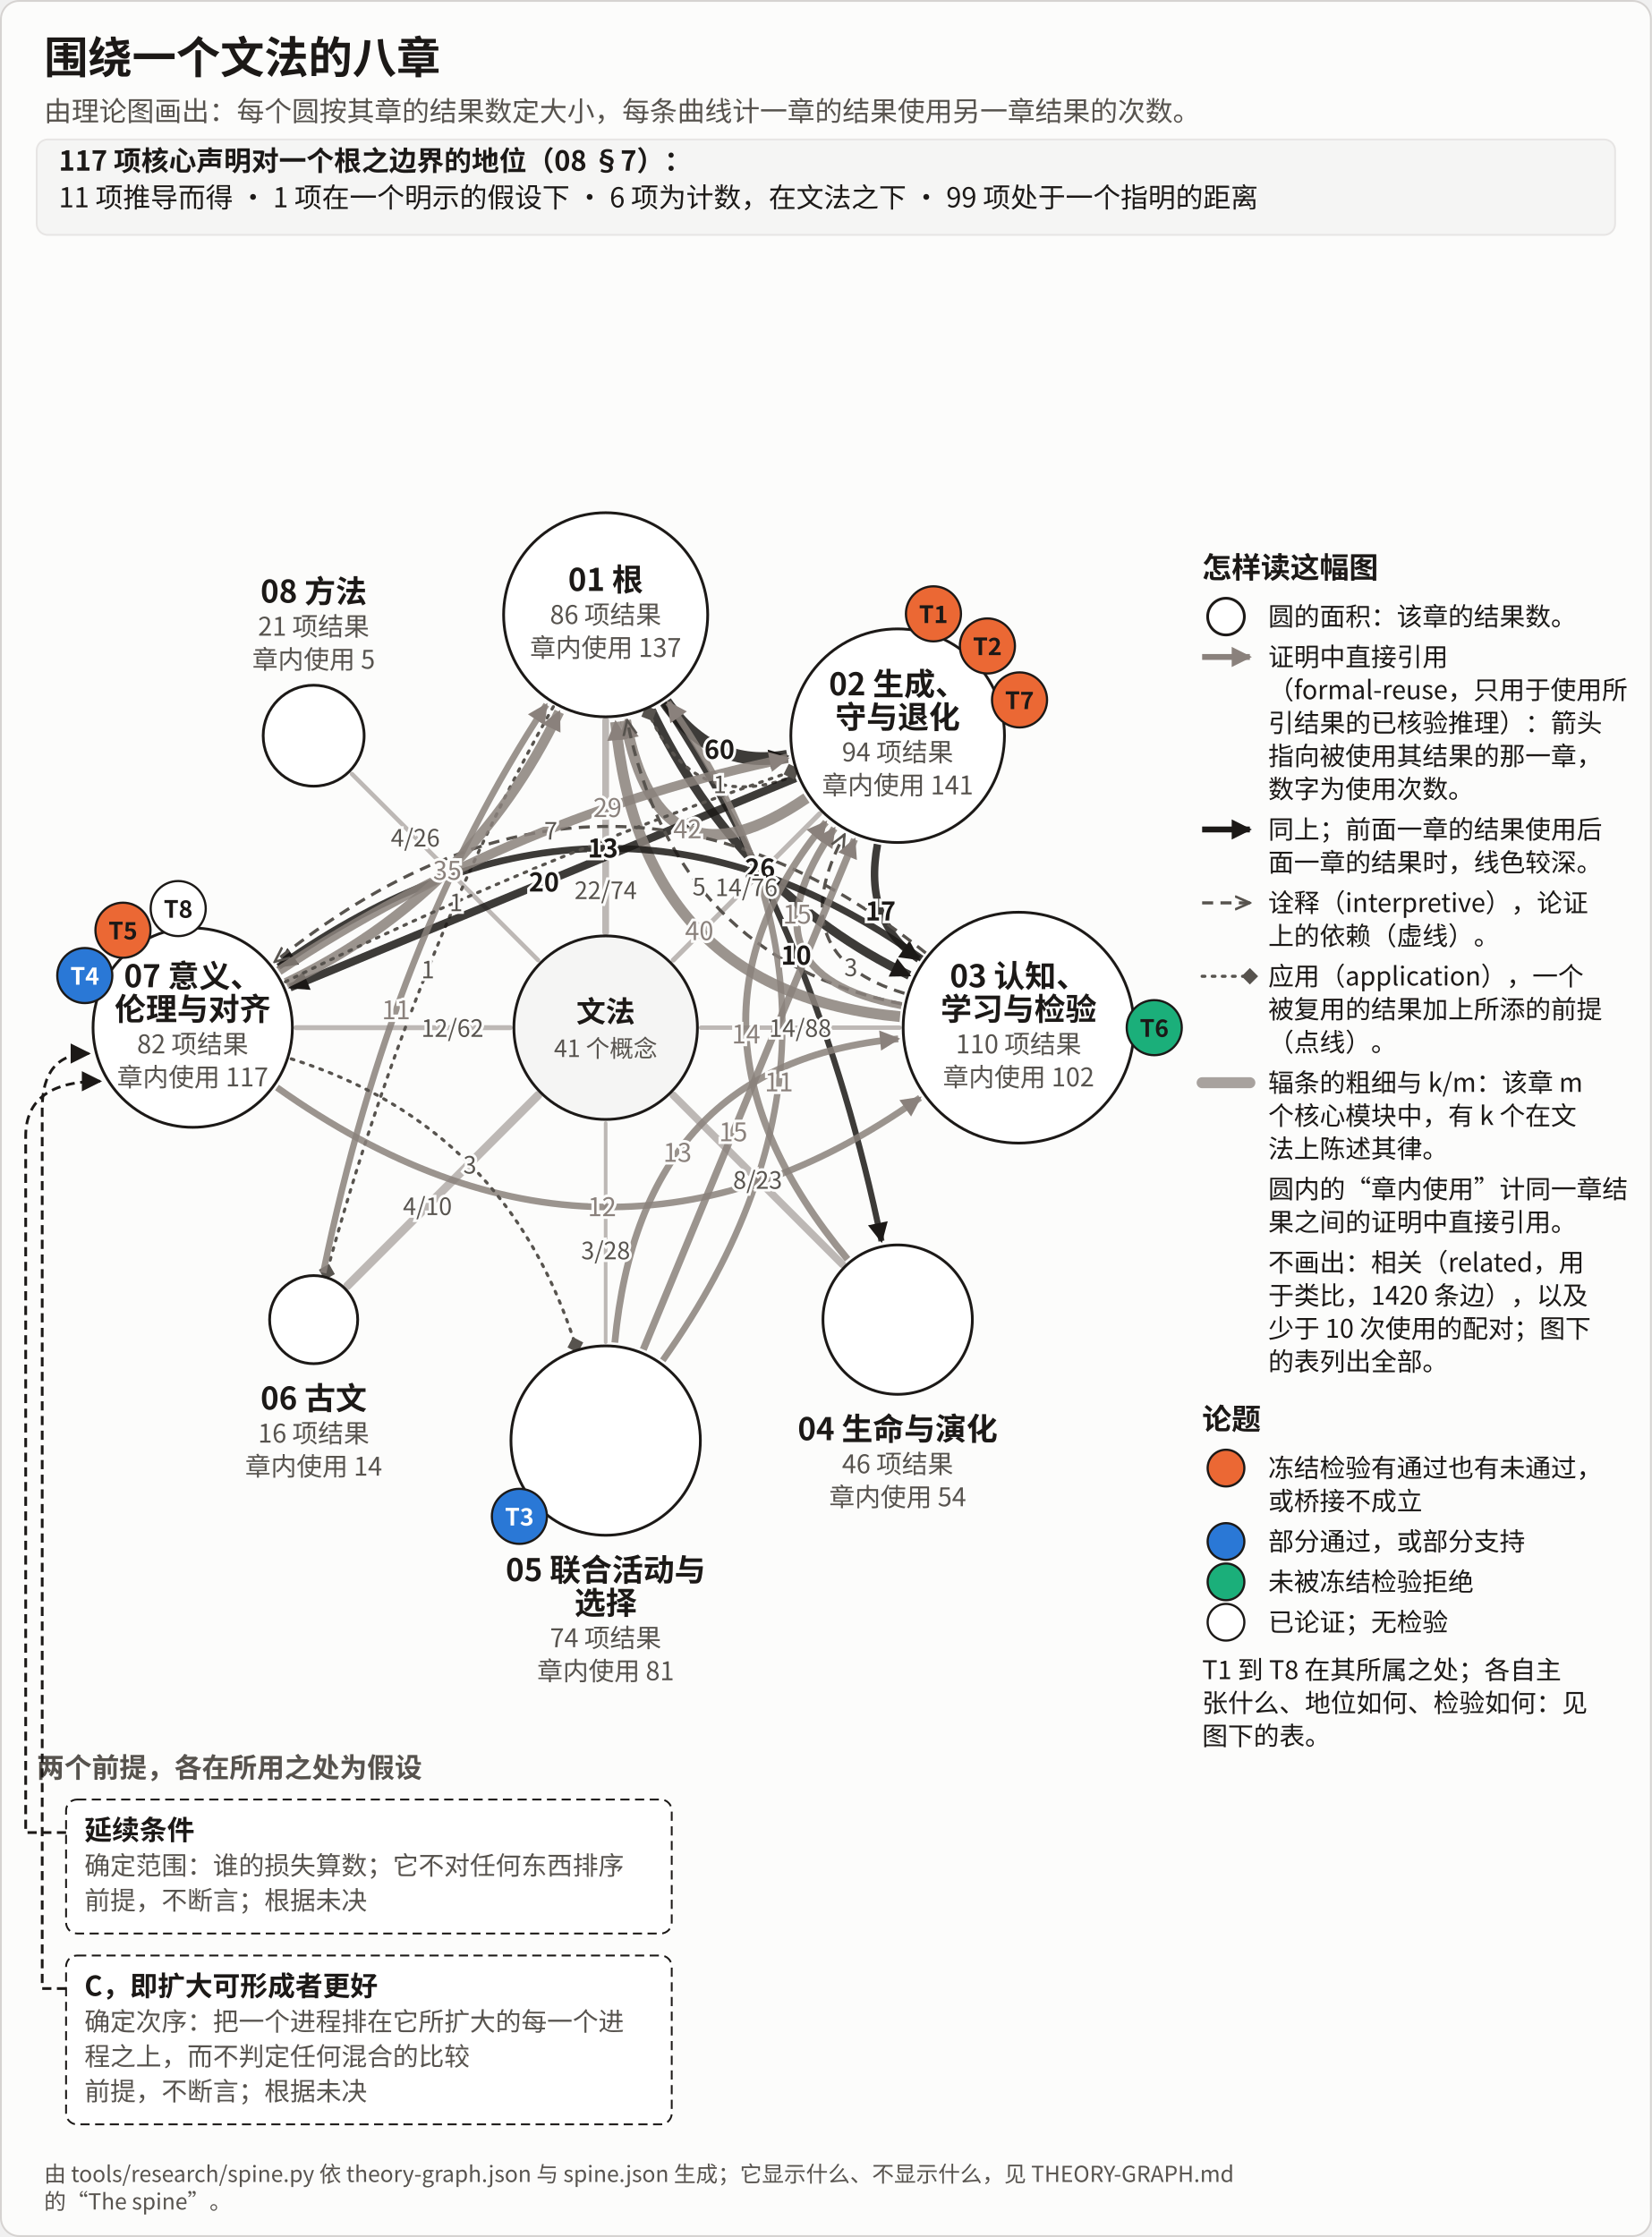
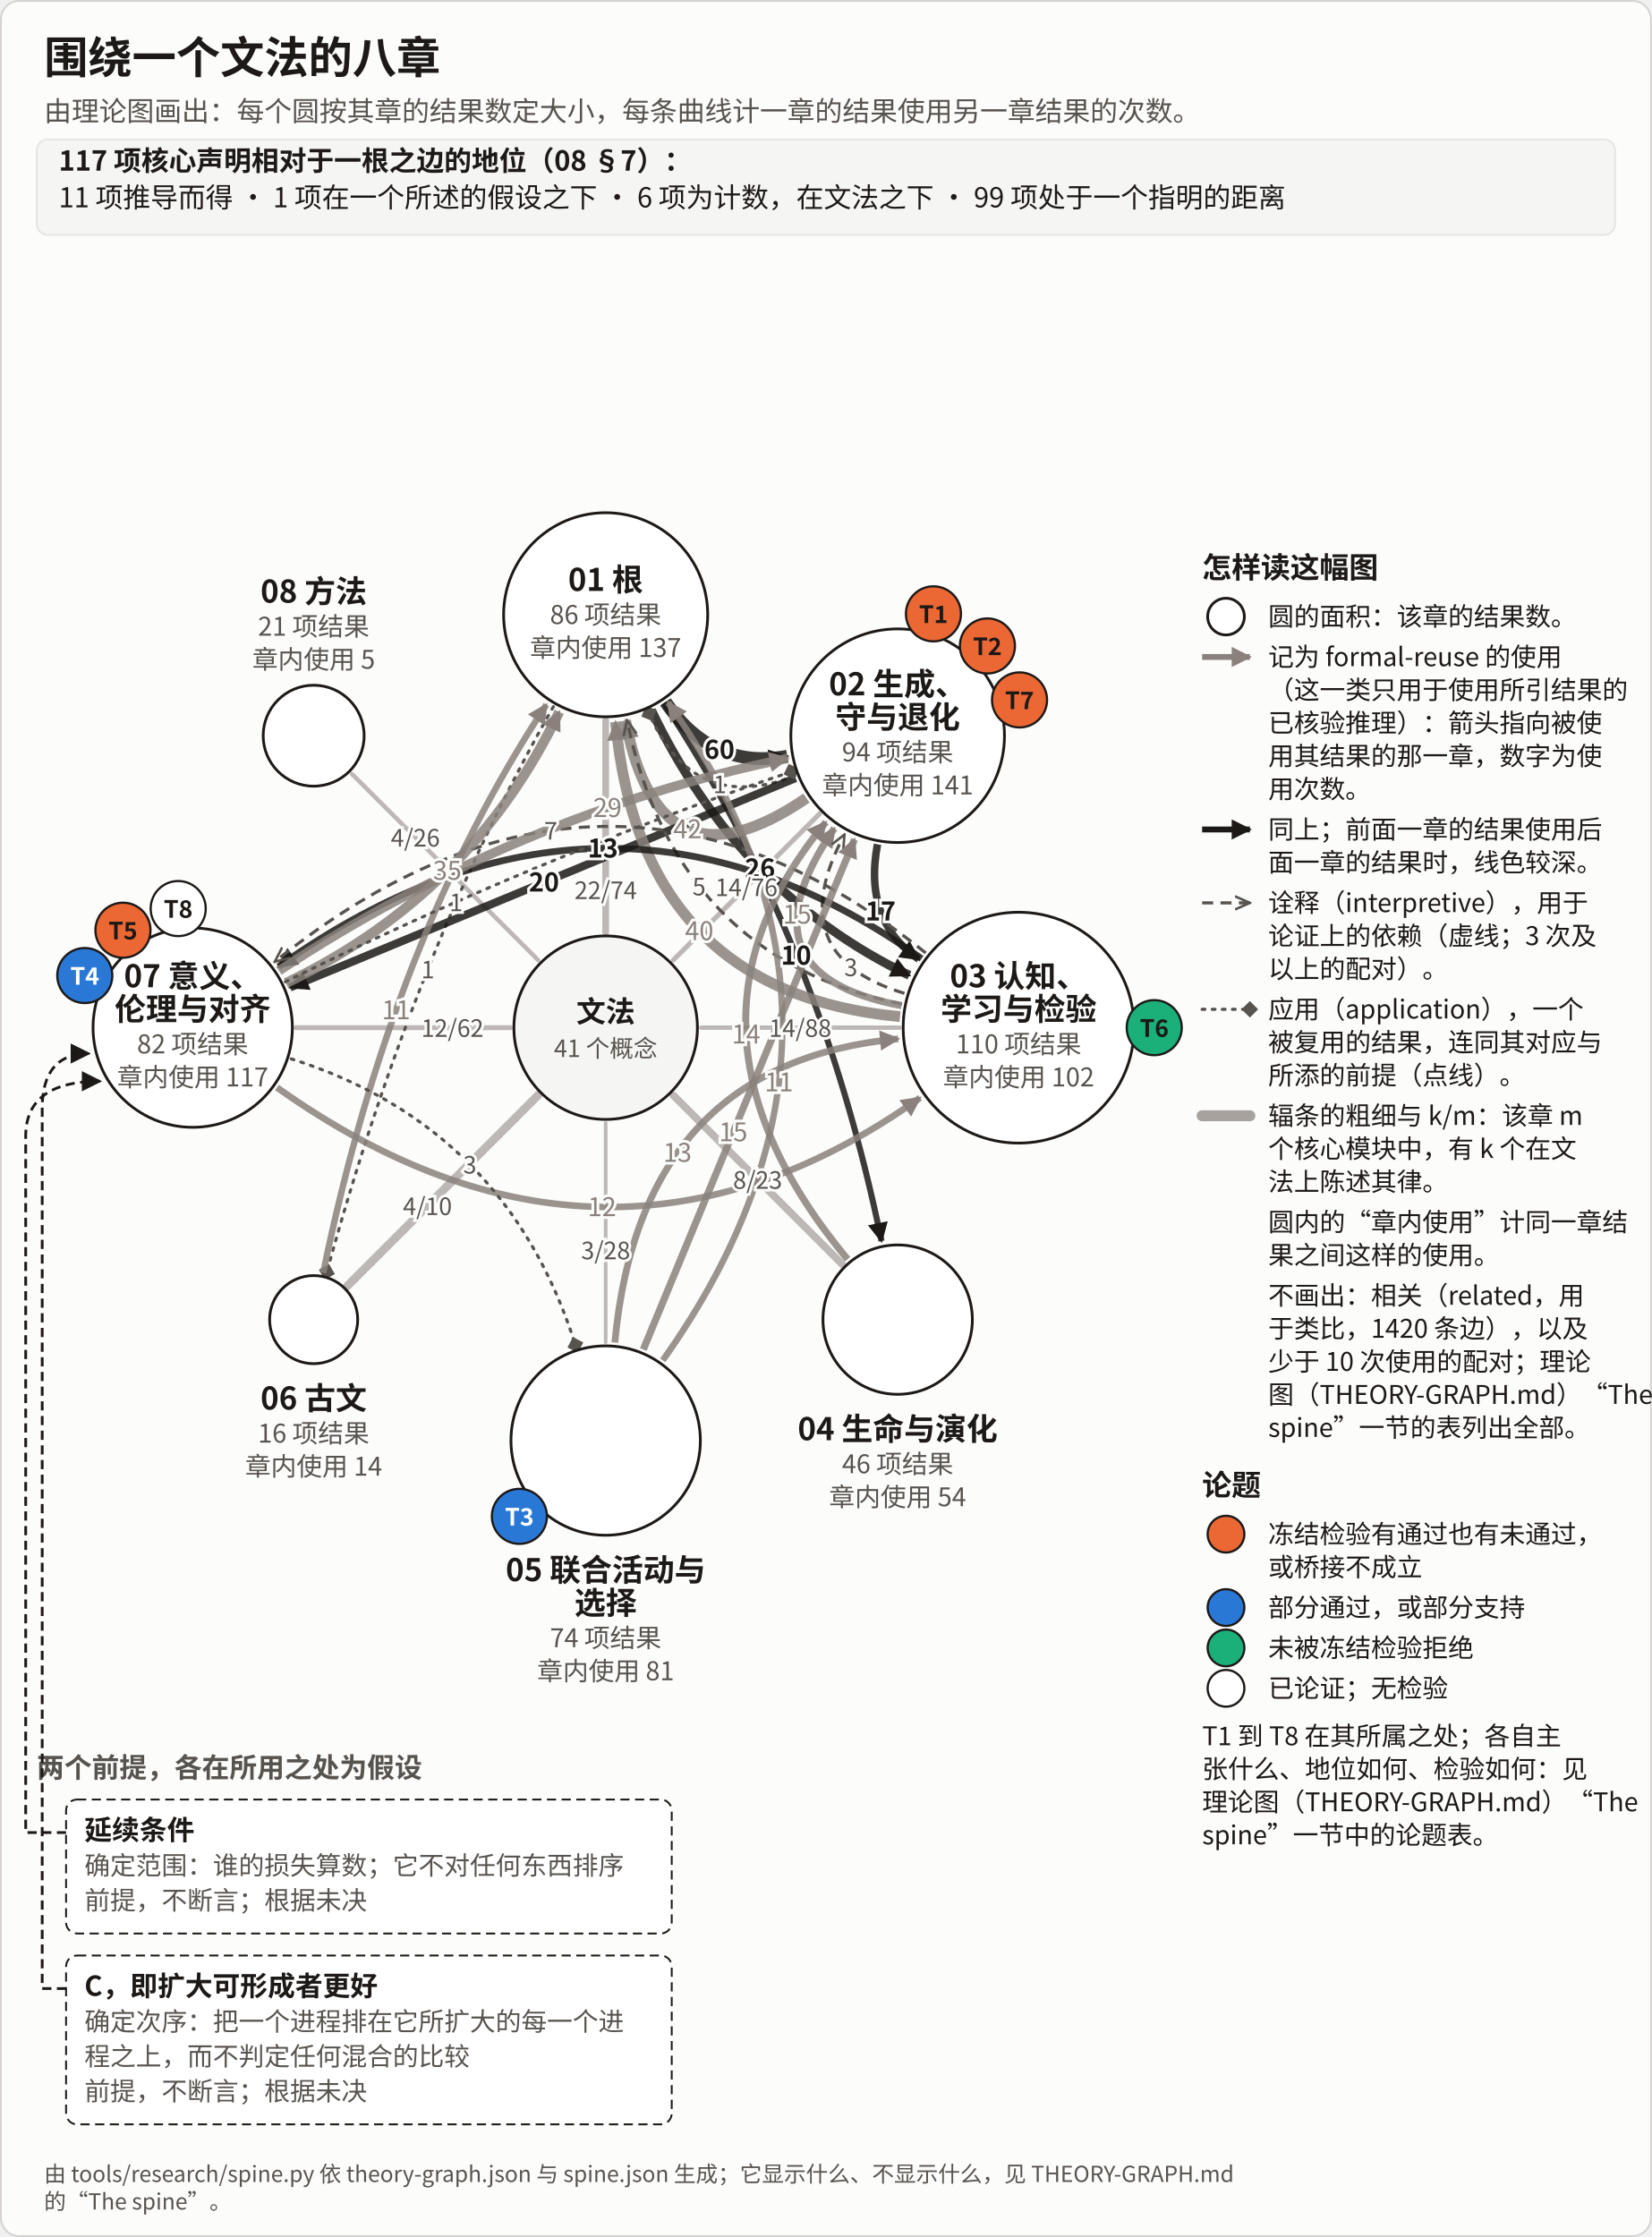
<svg xmlns="http://www.w3.org/2000/svg" viewBox="0 0 900 1219" width="900" height="1219" role="img" aria-labelledby="spine-title spine-desc" font-family="'PingFang SC', 'Hiragino Sans GB', 'Noto Sans CJK SC', 'Microsoft YaHei', sans-serif">
  <defs>
    <marker id="fwd" viewBox="0 0 10 10" refX="9" refY="5" markerWidth="11" markerHeight="11" markerUnits="userSpaceOnUse" orient="auto">
      <path d="M0,0 L10,5 L0,10 z" fill="#8a817c" />
    </marker>
    <marker id="back" viewBox="0 0 10 10" refX="9" refY="5" markerWidth="11" markerHeight="11" markerUnits="userSpaceOnUse" orient="auto">
      <path d="M0,0 L10,5 L0,10 z" fill="#1c1917" />
    </marker>
    <marker id="thin" viewBox="0 0 10 10" refX="9" refY="5" markerWidth="9" markerHeight="9" markerUnits="userSpaceOnUse" orient="auto">
      <path d="M0,1 L9,5 L0,9" fill="none" stroke="#57534e" stroke-width="1.5" />
    </marker>
    <marker id="diamond" viewBox="0 0 10 10" refX="5" refY="5" markerWidth="9" markerHeight="9" markerUnits="userSpaceOnUse" orient="auto">
      <path d="M5,0 L10,5 L5,10 L0,5 z" fill="#57534e" />
    </marker>
  </defs>
  <rect x="0.5" y="0.5" width="899" height="1218" rx="10" fill="#fcfcfb" stroke="#d6d3d1" />
  <text x="24" y="40" font-size="24" font-weight="bold" text-anchor="start" fill="#1c1917">围绕一个文法的八章</text>
  <text x="24" y="66" font-size="15" text-anchor="start" fill="#57534e">由理论图画出：每个圆按其章的结果数定大小，每条曲线计一章的结果使用另一章结果的次数。</text>
  <rect x="20" y="76" width="860" height="52" rx="6" fill="#f5f5f4" stroke="#e7e5e4" />
-   <text x="32" y="93" font-size="15" font-weight="bold" text-anchor="start" fill="#1c1917">117 项核心声明对一个根之边界的地位（08 §7）：</text>
-   <text x="32" y="113" font-size="15" text-anchor="start" fill="#1c1917">11 项推导而得 · 1 项在一个明示的假设下 · 6 项为计数，在文法之下 · 99 项处于一个指明的距离</text>
+   <text x="32" y="93" font-size="15" font-weight="bold" text-anchor="start" fill="#1c1917">117 项核心声明相对于一根之边的地位（08 §7）：</text>
+   <text x="32" y="113" font-size="15" text-anchor="start" fill="#1c1917">11 项推导而得 · 1 项在一个所述的假设之下 · 6 项为计数，在文法之下 · 99 项处于一个指明的距离</text>
  <line x1="330" y1="392.6" x2="330" y2="508" stroke="#a8a29e" stroke-opacity="0.75" stroke-width="3.7" stroke-linecap="round" />
  <line x1="446.6" y1="443.4" x2="366.8" y2="523.2" stroke="#a8a29e" stroke-opacity="0.75" stroke-width="2.7" stroke-linecap="round" />
  <line x1="490.1" y1="560" x2="382" y2="560" stroke="#a8a29e" stroke-opacity="0.75" stroke-width="2.4" stroke-linecap="round" />
  <line x1="458.9" y1="688.9" x2="366.8" y2="596.8" stroke="#a8a29e" stroke-opacity="0.75" stroke-width="4.1" stroke-linecap="round" />
  <line x1="330" y1="731.4" x2="330" y2="612" stroke="#a8a29e" stroke-opacity="0.75" stroke-width="2" stroke-linecap="round" />
  <line x1="189.3" y1="700.7" x2="293.2" y2="596.8" stroke="#a8a29e" stroke-opacity="0.75" stroke-width="4.6" stroke-linecap="round" />
  <line x1="161.3" y1="560" x2="278" y2="560" stroke="#a8a29e" stroke-opacity="0.75" stroke-width="2.7" stroke-linecap="round" />
  <line x1="191.8" y1="421.8" x2="293.2" y2="523.2" stroke="#a8a29e" stroke-opacity="0.75" stroke-width="2.4" stroke-linecap="round" />
  <circle cx="330" cy="560" r="50" fill="#f5f5f4" stroke="#1c1917" stroke-width="1.5" />
  <text x="330" y="557" font-size="16" font-weight="bold" text-anchor="middle" fill="#1c1917">文法</text>
  <text x="330" y="576" font-size="13" text-anchor="middle" fill="#57534e">41 个概念</text>
  <path d="M362.6,382.5 Q388.1,419.7 429,412.1" fill="none" stroke="#1c1917" stroke-opacity="0.85" stroke-width="7" marker-end="url(#back)" />
  <path d="M354.9,387 Q402.9,487.1 495.5,531.5" fill="none" stroke="#1c1917" stroke-opacity="0.85" stroke-width="4.9" marker-end="url(#back)" />
  <path d="M361.7,383.1 Q446.5,511.7 480.3,676.3" fill="none" stroke="#1c1917" stroke-opacity="0.85" stroke-width="3.3" marker-end="url(#back)" />
  <path d="M301.5,385.1 Q226.5,517.1 178.1,693.1" fill="none" stroke="#57534e" stroke-width="1.7" stroke-dasharray="1.5 4" stroke-linecap="round" marker-end="url(#diamond)" />
  <path d="M439.4,434.9 Q359,489.9 340.8,392.6" fill="none" stroke="#8a817c" stroke-opacity="0.85" stroke-width="6" marker-end="url(#fwd)" />
  <path d="M433,422.8 Q377.9,444.3 353.6,388.7" fill="none" stroke="#57534e" stroke-width="1.7" stroke-dasharray="1.5 4" stroke-linecap="round" marker-end="url(#diamond)" />
  <path d="M478.1,460.1 Q470.3,501.9 500.6,522.7" fill="none" stroke="#1c1917" stroke-opacity="0.85" stroke-width="4.1" marker-end="url(#back)" />
  <path d="M433.5,424 Q297.1,480.6 158,538.1" fill="none" stroke="#1c1917" stroke-opacity="0.85" stroke-width="4.4" marker-end="url(#back)" />
  <path d="M490.4,554 Q349.2,540.8 335.4,393.4" fill="none" stroke="#8a817c" stroke-opacity="0.85" stroke-width="5.9" marker-end="url(#fwd)" />
  <path d="M491.4,547.1 Q368,522 341.7,392.5" fill="none" stroke="#57534e" stroke-width="1.7" stroke-dasharray="6 4" marker-end="url(#thin)" />
  <path d="M491.2,548 Q400.1,531 454.6,451.4" fill="none" stroke="#8a817c" stroke-opacity="0.85" stroke-width="3.9" marker-end="url(#fwd)" />
  <path d="M492.8,541.3 Q424.7,520.8 460.1,454.8" fill="none" stroke="#57534e" stroke-width="1.7" stroke-dasharray="6 4" marker-end="url(#thin)" />
  <path d="M502.1,522.4 Q330,400 151.7,526.8" fill="none" stroke="#1c1917" stroke-opacity="0.85" stroke-width="3.7" marker-end="url(#back)" />
  <path d="M504.4,519.3 Q330,379 149.7,524.1" fill="none" stroke="#57534e" stroke-width="1.7" stroke-dasharray="6 4" marker-end="url(#thin)" />
  <path d="M461.8,686.2 Q357.1,560 450,448" fill="none" stroke="#8a817c" stroke-opacity="0.85" stroke-width="3.8" marker-end="url(#fwd)" />
  <path d="M361.1,741.3 Q490,560 364,382.8" fill="none" stroke="#8a817c" stroke-opacity="0.85" stroke-width="3.5" marker-end="url(#fwd)" />
  <path d="M350.5,735.4 Q409.4,592.9 465.6,457.4" fill="none" stroke="#8a817c" stroke-opacity="0.85" stroke-width="3.9" marker-end="url(#fwd)" />
  <path d="M335,731.6 Q349.2,579.2 489.4,566.1" fill="none" stroke="#8a817c" stroke-opacity="0.85" stroke-width="3.7" marker-end="url(#fwd)" />
  <path d="M176.1,693.6 Q213.5,511.7 297.7,384" fill="none" stroke="#8a817c" stroke-opacity="0.85" stroke-width="3.5" marker-end="url(#fwd)" />
  <path d="M155.8,535.7 Q257.1,487.1 304.7,387.9" fill="none" stroke="#8a817c" stroke-opacity="0.85" stroke-width="5.5" marker-end="url(#fwd)" />
  <path d="M152,529 Q281.7,443.5 429.2,413.2" fill="none" stroke="#8a817c" stroke-opacity="0.85" stroke-width="5.1" marker-end="url(#fwd)" />
  <path d="M155.5,535 Q291.7,467.6 431.2,420.5" fill="none" stroke="#57534e" stroke-width="1.7" stroke-dasharray="1.5 4" stroke-linecap="round" marker-end="url(#diamond)" />
  <path d="M150.9,592.6 Q330,720 501.3,598.2" fill="none" stroke="#8a817c" stroke-opacity="0.85" stroke-width="3.6" marker-end="url(#fwd)" />
  <path d="M158.7,577 Q275.9,614.1 313.5,732.9" fill="none" stroke="#57534e" stroke-width="1.7" stroke-dasharray="1.5 4" stroke-linecap="round" marker-end="url(#diamond)" />
  <circle cx="330" cy="335" r="55.6" fill="#ffffff" stroke="#1c1917" stroke-width="1.5" />
  <text x="330" y="322" font-size="17" font-weight="bold" text-anchor="middle" fill="#1c1917">01 根</text>
  <text x="330" y="340" font-size="14" text-anchor="middle" fill="#57534e">86 项结果</text>
  <text x="330" y="358" font-size="14" text-anchor="middle" fill="#57534e">章内使用 137</text>
  <circle cx="489.1" cy="400.9" r="58.2" fill="#ffffff" stroke="#1c1917" stroke-width="1.5" />
  <text x="489.1" y="378.9" font-size="17" font-weight="bold" text-anchor="middle" fill="#1c1917">02 生成、</text>
  <text x="489.1" y="396.9" font-size="17" font-weight="bold" text-anchor="middle" fill="#1c1917">守与退化</text>
  <text x="489.1" y="414.9" font-size="14" text-anchor="middle" fill="#57534e">94 项结果</text>
  <text x="489.1" y="432.9" font-size="14" text-anchor="middle" fill="#57534e">章内使用 141</text>
  <circle cx="555" cy="560" r="62.9" fill="#ffffff" stroke="#1c1917" stroke-width="1.5" />
  <text x="555" y="538" font-size="17" font-weight="bold" text-anchor="middle" fill="#1c1917">03 认知、</text>
  <text x="555" y="556" font-size="17" font-weight="bold" text-anchor="middle" fill="#1c1917">学习与检验</text>
  <text x="555" y="574" font-size="14" text-anchor="middle" fill="#57534e">110 项结果</text>
  <text x="555" y="592" font-size="14" text-anchor="middle" fill="#57534e">章内使用 102</text>
  <circle cx="489.1" cy="719.1" r="40.7" fill="#ffffff" stroke="#1c1917" stroke-width="1.5" />
  <text x="489.1" y="784.8" font-size="17" font-weight="bold" text-anchor="middle" fill="#1c1917" stroke="#fcfcfb" stroke-width="3" paint-order="stroke">04 生命与演化</text>
  <text x="489.1" y="802.8" font-size="14" text-anchor="middle" fill="#57534e" stroke="#fcfcfb" stroke-width="3" paint-order="stroke">46 项结果</text>
  <text x="489.1" y="820.8" font-size="14" text-anchor="middle" fill="#57534e" stroke="#fcfcfb" stroke-width="3" paint-order="stroke">章内使用 54</text>
  <circle cx="330" cy="785" r="51.6" fill="#ffffff" stroke="#1c1917" stroke-width="1.5" />
  <text x="330" y="861.6" font-size="17" font-weight="bold" text-anchor="middle" fill="#1c1917" stroke="#fcfcfb" stroke-width="3" paint-order="stroke">05 联合活动与</text>
  <text x="330" y="879.6" font-size="17" font-weight="bold" text-anchor="middle" fill="#1c1917" stroke="#fcfcfb" stroke-width="3" paint-order="stroke">选择</text>
  <text x="330" y="897.6" font-size="14" text-anchor="middle" fill="#57534e" stroke="#fcfcfb" stroke-width="3" paint-order="stroke">74 项结果</text>
  <text x="330" y="915.6" font-size="14" text-anchor="middle" fill="#57534e" stroke="#fcfcfb" stroke-width="3" paint-order="stroke">章内使用 81</text>
  <circle cx="170.9" cy="719.1" r="24" fill="#ffffff" stroke="#1c1917" stroke-width="1.5" />
  <text x="170.9" y="768.1" font-size="17" font-weight="bold" text-anchor="middle" fill="#1c1917" stroke="#fcfcfb" stroke-width="3" paint-order="stroke">06 古文</text>
  <text x="170.9" y="786.1" font-size="14" text-anchor="middle" fill="#57534e" stroke="#fcfcfb" stroke-width="3" paint-order="stroke">16 项结果</text>
  <text x="170.9" y="804.1" font-size="14" text-anchor="middle" fill="#57534e" stroke="#fcfcfb" stroke-width="3" paint-order="stroke">章内使用 14</text>
  <circle cx="105" cy="560" r="54.3" fill="#ffffff" stroke="#1c1917" stroke-width="1.5" />
  <text x="105" y="538" font-size="17" font-weight="bold" text-anchor="middle" fill="#1c1917">07 意义、</text>
  <text x="105" y="556" font-size="17" font-weight="bold" text-anchor="middle" fill="#1c1917">伦理与对齐</text>
  <text x="105" y="574" font-size="14" text-anchor="middle" fill="#57534e">82 项结果</text>
  <text x="105" y="592" font-size="14" text-anchor="middle" fill="#57534e">章内使用 117</text>
  <circle cx="170.9" cy="400.9" r="27.5" fill="#ffffff" stroke="#1c1917" stroke-width="1.5" />
  <text x="170.9" y="328.4" font-size="17" font-weight="bold" text-anchor="middle" fill="#1c1917" stroke="#fcfcfb" stroke-width="3" paint-order="stroke">08 方法</text>
  <text x="170.9" y="346.4" font-size="14" text-anchor="middle" fill="#57534e" stroke="#fcfcfb" stroke-width="3" paint-order="stroke">21 项结果</text>
  <text x="170.9" y="364.4" font-size="14" text-anchor="middle" fill="#57534e" stroke="#fcfcfb" stroke-width="3" paint-order="stroke">章内使用 5</text>
  <text x="392" y="413.5" font-size="14" font-weight="bold" text-anchor="middle" fill="#1c1917" stroke="#fcfcfb" stroke-width="3" paint-order="stroke">60</text>
  <text x="414.1" y="478.2" font-size="14" font-weight="bold" text-anchor="middle" fill="#1c1917" stroke="#fcfcfb" stroke-width="3" paint-order="stroke">26</text>
  <text x="433.8" y="525.7" font-size="14" font-weight="bold" text-anchor="middle" fill="#1c1917" stroke="#fcfcfb" stroke-width="3" paint-order="stroke">10</text>
  <text x="233.1" y="533.1" font-size="13" text-anchor="middle" fill="#57534e" stroke="#fcfcfb" stroke-width="3" paint-order="stroke">1</text>
  <text x="374.6" y="456.8" font-size="14" text-anchor="middle" fill="#8a817c" stroke="#fcfcfb" stroke-width="3" paint-order="stroke">42</text>
  <text x="392.2" y="432.2" font-size="13" text-anchor="middle" fill="#57534e" stroke="#fcfcfb" stroke-width="3" paint-order="stroke">1</text>
  <text x="479.8" y="501.6" font-size="14" font-weight="bold" text-anchor="middle" fill="#1c1917" stroke="#fcfcfb" stroke-width="3" paint-order="stroke">17</text>
  <text x="296.4" y="485.8" font-size="14" font-weight="bold" text-anchor="middle" fill="#1c1917" stroke="#fcfcfb" stroke-width="3" paint-order="stroke">20</text>
  <text x="381" y="512.3" font-size="14" text-anchor="middle" fill="#8a817c" stroke="#fcfcfb" stroke-width="3" paint-order="stroke">40</text>
  <text x="380.9" y="487.9" font-size="13" text-anchor="middle" fill="#57534e" stroke="#fcfcfb" stroke-width="3" paint-order="stroke">5</text>
  <text x="434.3" y="503.3" font-size="14" text-anchor="middle" fill="#8a817c" stroke="#fcfcfb" stroke-width="3" paint-order="stroke">15</text>
  <text x="463.6" y="531.9" font-size="13" text-anchor="middle" fill="#57534e" stroke="#fcfcfb" stroke-width="3" paint-order="stroke">3</text>
  <text x="328.5" y="467.3" font-size="14" font-weight="bold" text-anchor="middle" fill="#1c1917" stroke="#fcfcfb" stroke-width="3" paint-order="stroke">13</text>
  <text x="300.1" y="457.5" font-size="13" text-anchor="middle" fill="#57534e" stroke="#fcfcfb" stroke-width="3" paint-order="stroke">7</text>
  <text x="406.5" y="568.6" font-size="14" text-anchor="middle" fill="#8a817c" stroke="#fcfcfb" stroke-width="3" paint-order="stroke">14</text>
  <text x="424.4" y="594.7" font-size="14" text-anchor="middle" fill="#8a817c" stroke="#fcfcfb" stroke-width="3" paint-order="stroke">11</text>
  <text x="399.5" y="621.9" font-size="14" text-anchor="middle" fill="#8a817c" stroke="#fcfcfb" stroke-width="3" paint-order="stroke">15</text>
  <text x="369.1" y="633.1" font-size="14" text-anchor="middle" fill="#8a817c" stroke="#fcfcfb" stroke-width="3" paint-order="stroke">13</text>
  <text x="215.8" y="555.4" font-size="14" text-anchor="middle" fill="#8a817c" stroke="#fcfcfb" stroke-width="3" paint-order="stroke">11</text>
  <text x="243.7" y="479.4" font-size="14" text-anchor="middle" fill="#8a817c" stroke="#fcfcfb" stroke-width="3" paint-order="stroke">35</text>
  <text x="331" y="445.2" font-size="14" text-anchor="middle" fill="#8a817c" stroke="#fcfcfb" stroke-width="3" paint-order="stroke">29</text>
  <text x="248.5" y="496.5" font-size="13" text-anchor="middle" fill="#57534e" stroke="#fcfcfb" stroke-width="3" paint-order="stroke">1</text>
  <text x="328" y="662.7" font-size="14" text-anchor="middle" fill="#8a817c" stroke="#fcfcfb" stroke-width="3" paint-order="stroke">12</text>
  <text x="256" y="639.5" font-size="13" text-anchor="middle" fill="#57534e" stroke="#fcfcfb" stroke-width="3" paint-order="stroke">3</text>
  <text x="330" y="489.9" font-size="13" text-anchor="middle" fill="#57534e" stroke="#fcfcfb" stroke-width="3" paint-order="stroke">22/74</text>
  <text x="406.7" y="488.3" font-size="13" text-anchor="middle" fill="#57534e" stroke="#fcfcfb" stroke-width="3" paint-order="stroke">14/76</text>
  <text x="436" y="565" font-size="13" text-anchor="middle" fill="#57534e" stroke="#fcfcfb" stroke-width="3" paint-order="stroke">14/88</text>
  <text x="412.8" y="647.8" font-size="13" text-anchor="middle" fill="#57534e" stroke="#fcfcfb" stroke-width="3" paint-order="stroke">8/23</text>
  <text x="330" y="686.2" font-size="13" text-anchor="middle" fill="#57534e" stroke="#fcfcfb" stroke-width="3" paint-order="stroke">3/28</text>
  <text x="232.9" y="662.1" font-size="13" text-anchor="middle" fill="#57534e" stroke="#fcfcfb" stroke-width="3" paint-order="stroke">4/10</text>
  <text x="246.5" y="565" font-size="13" text-anchor="middle" fill="#57534e" stroke="#fcfcfb" stroke-width="3" paint-order="stroke">12/62</text>
  <text x="226.3" y="461.3" font-size="13" text-anchor="middle" fill="#57534e" stroke="#fcfcfb" stroke-width="3" paint-order="stroke">4/26</text>
  <circle cx="508.6" cy="334.5" r="15" fill="#eb6834" stroke="#1c1917" stroke-width="1.2" />
  <text x="508.6" y="339.5" font-size="13" font-weight="bold" text-anchor="middle" fill="#1c1917">T1</text>
  <circle cx="538" cy="352" r="15" fill="#eb6834" stroke="#1c1917" stroke-width="1.2" />
  <text x="538" y="357" font-size="13" font-weight="bold" text-anchor="middle" fill="#1c1917">T2</text>
  <circle cx="555.5" cy="381.4" r="15" fill="#eb6834" stroke="#1c1917" stroke-width="1.2" />
  <text x="555.5" y="386.4" font-size="13" font-weight="bold" text-anchor="middle" fill="#1c1917">T7</text>
  <circle cx="283" cy="826.3" r="15" fill="#2a78d6" stroke="#1c1917" stroke-width="1.2" />
  <text x="283" y="831.3" font-size="13" font-weight="bold" text-anchor="middle" fill="#ffffff">T3</text>
  <circle cx="46.2" cy="531.6" r="15" fill="#2a78d6" stroke="#1c1917" stroke-width="1.2" />
  <text x="46.2" y="536.6" font-size="13" font-weight="bold" text-anchor="middle" fill="#ffffff">T4</text>
  <circle cx="67" cy="506.9" r="15" fill="#eb6834" stroke="#1c1917" stroke-width="1.2" />
  <text x="67" y="511.9" font-size="13" font-weight="bold" text-anchor="middle" fill="#1c1917">T5</text>
  <circle cx="97.1" cy="495.1" r="15" fill="#ffffff" stroke="#1c1917" stroke-width="1.2" />
  <text x="97.1" y="500.1" font-size="13" font-weight="bold" text-anchor="middle" fill="#1c1917">T8</text>
  <circle cx="628.9" cy="560" r="15" fill="#1baf7a" stroke="#1c1917" stroke-width="1.2" />
  <text x="628.9" y="565" font-size="13" font-weight="bold" text-anchor="middle" fill="#1c1917">T6</text>
  <text x="20" y="968.6" font-size="15" font-weight="bold" text-anchor="start" fill="#57534e">两个前提，各在所用之处为假设</text>
  <rect x="36" y="980.614" width="330" height="73" rx="6" fill="#ffffff" stroke="#1c1917" stroke-dasharray="5 3" />
  <text x="46" y="1002.6" font-size="15" font-weight="bold" text-anchor="start" fill="#1c1917">延续条件</text>
  <text x="46" y="1021.6" font-size="14" text-anchor="start" fill="#57534e">确定范围：谁的损失算数；它不对任何东西排序</text>
  <text x="46" y="1040.6" font-size="14" text-anchor="start" fill="#57534e">前提，不断言；根据未决</text>
  <path d="M36,998.6 L14,998.6 L14,619.2 Q14,589.2 54.5,589.2" fill="none" stroke="#1c1917" stroke-width="1.5" stroke-dasharray="5 3" marker-end="url(#back)" />
  <rect x="36" y="1065.614" width="330" height="92" rx="6" fill="#ffffff" stroke="#1c1917" stroke-dasharray="5 3" />
  <text x="46" y="1087.6" font-size="15" font-weight="bold" text-anchor="start" fill="#1c1917">C，即扩大可形成者更好</text>
  <text x="46" y="1106.6" font-size="14" text-anchor="start" fill="#57534e">确定次序：把一个进程排在它所扩大的每一个进</text>
  <text x="46" y="1125.6" font-size="14" text-anchor="start" fill="#57534e">程之上，而不判定任何混合的比较</text>
  <text x="46" y="1144.6" font-size="14" text-anchor="start" fill="#57534e">前提，不断言；根据未决</text>
  <path d="M36,1083.6 L23,1083.6 L23,604.1 Q23,574.1 48.4,574.1" fill="none" stroke="#1c1917" stroke-width="1.5" stroke-dasharray="5 3" marker-end="url(#back)" />
  <text x="655" y="315" font-size="16" font-weight="bold" text-anchor="start" fill="#1c1917">怎样读这幅图</text>
  <circle cx="668" cy="336" r="10" fill="#ffffff" stroke="#1c1917" stroke-width="1.5" />
  <text x="691" y="341" font-size="14" text-anchor="start" fill="#1c1917">圆的面积：该章的结果数。</text>
  <line x1="655" y1="358" x2="681" y2="358" stroke="#8a817c" stroke-width="3.2" marker-end="url(#fwd)" />
-   <text x="691" y="363" font-size="14" text-anchor="start" fill="#1c1917">证明中直接引用</text>
-   <text x="691" y="381" font-size="14" text-anchor="start" fill="#1c1917">（formal-reuse，只用于使用所</text>
-   <text x="691" y="399" font-size="14" text-anchor="start" fill="#1c1917">引结果的已核验推理）：箭头</text>
-   <text x="691" y="417" font-size="14" text-anchor="start" fill="#1c1917">指向被使用其结果的那一章，</text>
-   <text x="691" y="435" font-size="14" text-anchor="start" fill="#1c1917">数字为使用次数。</text>
+   <text x="691" y="363" font-size="14" text-anchor="start" fill="#1c1917">记为 formal-reuse 的使用</text>
+   <text x="691" y="381" font-size="14" text-anchor="start" fill="#1c1917">（这一类只用于使用所引结果的</text>
+   <text x="691" y="399" font-size="14" text-anchor="start" fill="#1c1917">已核验推理）：箭头指向被使</text>
+   <text x="691" y="417" font-size="14" text-anchor="start" fill="#1c1917">用其结果的那一章，数字为使</text>
+   <text x="691" y="435" font-size="14" text-anchor="start" fill="#1c1917">用次数。</text>
  <line x1="655" y1="452" x2="681" y2="452" stroke="#1c1917" stroke-width="3.2" marker-end="url(#back)" />
  <text x="691" y="457" font-size="14" text-anchor="start" fill="#1c1917">同上；前面一章的结果使用后</text>
  <text x="691" y="475" font-size="14" text-anchor="start" fill="#1c1917">面一章的结果时，线色较深。</text>
  <line x1="655" y1="492" x2="681" y2="492" stroke="#57534e" stroke-width="1.7" stroke-dasharray="6 4" marker-end="url(#thin)" />
-   <text x="691" y="497" font-size="14" text-anchor="start" fill="#1c1917">诠释（interpretive），论证</text>
-   <text x="691" y="515" font-size="14" text-anchor="start" fill="#1c1917">上的依赖（虚线）。</text>
-   <line x1="655" y1="532" x2="681" y2="532" stroke="#57534e" stroke-width="1.7" stroke-dasharray="1.5 4" stroke-linecap="round" marker-end="url(#diamond)" />
-   <text x="691" y="537" font-size="14" text-anchor="start" fill="#1c1917">应用（application），一个</text>
-   <text x="691" y="555" font-size="14" text-anchor="start" fill="#1c1917">被复用的结果加上所添的前提</text>
-   <text x="691" y="573" font-size="14" text-anchor="start" fill="#1c1917">（点线）。</text>
-   <line x1="655" y1="590" x2="681" y2="590" stroke="#a8a29e" stroke-width="6" stroke-linecap="round" />
-   <text x="691" y="595" font-size="14" text-anchor="start" fill="#1c1917">辐条的粗细与 k/m：该章 m</text>
-   <text x="691" y="613" font-size="14" text-anchor="start" fill="#1c1917">个核心模块中，有 k 个在文</text>
-   <text x="691" y="631" font-size="14" text-anchor="start" fill="#1c1917">法上陈述其律。</text>
-   <text x="691" y="653" font-size="14" text-anchor="start" fill="#1c1917">圆内的“章内使用”计同一章结</text>
-   <text x="691" y="671" font-size="14" text-anchor="start" fill="#1c1917">果之间的证明中直接引用。</text>
-   <text x="691" y="693" font-size="14" text-anchor="start" fill="#1c1917">不画出：相关（related，用</text>
-   <text x="691" y="711" font-size="14" text-anchor="start" fill="#1c1917">于类比，1420 条边），以及</text>
-   <text x="691" y="729" font-size="14" text-anchor="start" fill="#1c1917">少于 10 次使用的配对；图下</text>
-   <text x="691" y="747" font-size="14" text-anchor="start" fill="#1c1917">的表列出全部。</text>
-   <text x="655" y="779" font-size="16" font-weight="bold" text-anchor="start" fill="#1c1917">论题</text>
-   <circle cx="668" cy="800" r="10" fill="#eb6834" stroke="#1c1917" stroke-width="1.2" />
-   <text x="691" y="805" font-size="14" text-anchor="start" fill="#1c1917">冻结检验有通过也有未通过，</text>
-   <text x="691" y="823" font-size="14" text-anchor="start" fill="#1c1917">或桥接不成立</text>
-   <circle cx="668" cy="840" r="10" fill="#2a78d6" stroke="#1c1917" stroke-width="1.2" />
-   <text x="691" y="845" font-size="14" text-anchor="start" fill="#1c1917">部分通过，或部分支持</text>
-   <circle cx="668" cy="862" r="10" fill="#1baf7a" stroke="#1c1917" stroke-width="1.2" />
-   <text x="691" y="867" font-size="14" text-anchor="start" fill="#1c1917">未被冻结检验拒绝</text>
-   <circle cx="668" cy="884" r="10" fill="#ffffff" stroke="#1c1917" stroke-width="1.2" />
-   <text x="691" y="889" font-size="14" text-anchor="start" fill="#1c1917">已论证；无检验</text>
-   <text x="655" y="915" font-size="14" text-anchor="start" fill="#1c1917">T1 到 T8 在其所属之处；各自主</text>
-   <text x="655" y="933" font-size="14" text-anchor="start" fill="#1c1917">张什么、地位如何、检验如何：见</text>
-   <text x="655" y="951" font-size="14" text-anchor="start" fill="#1c1917">图下的表。</text>
+   <text x="691" y="497" font-size="14" text-anchor="start" fill="#1c1917">诠释（interpretive），用于</text>
+   <text x="691" y="515" font-size="14" text-anchor="start" fill="#1c1917">论证上的依赖（虚线；3 次及</text>
+   <text x="691" y="533" font-size="14" text-anchor="start" fill="#1c1917">以上的配对）。</text>
+   <line x1="655" y1="550" x2="681" y2="550" stroke="#57534e" stroke-width="1.7" stroke-dasharray="1.5 4" stroke-linecap="round" marker-end="url(#diamond)" />
+   <text x="691" y="555" font-size="14" text-anchor="start" fill="#1c1917">应用（application），一个</text>
+   <text x="691" y="573" font-size="14" text-anchor="start" fill="#1c1917">被复用的结果，连同其对应与</text>
+   <text x="691" y="591" font-size="14" text-anchor="start" fill="#1c1917">所添的前提（点线）。</text>
+   <line x1="655" y1="608" x2="681" y2="608" stroke="#a8a29e" stroke-width="6" stroke-linecap="round" />
+   <text x="691" y="613" font-size="14" text-anchor="start" fill="#1c1917">辐条的粗细与 k/m：该章 m</text>
+   <text x="691" y="631" font-size="14" text-anchor="start" fill="#1c1917">个核心模块中，有 k 个在文</text>
+   <text x="691" y="649" font-size="14" text-anchor="start" fill="#1c1917">法上陈述其律。</text>
+   <text x="691" y="671" font-size="14" text-anchor="start" fill="#1c1917">圆内的“章内使用”计同一章结</text>
+   <text x="691" y="689" font-size="14" text-anchor="start" fill="#1c1917">果之间这样的使用。</text>
+   <text x="691" y="711" font-size="14" text-anchor="start" fill="#1c1917">不画出：相关（related，用</text>
+   <text x="691" y="729" font-size="14" text-anchor="start" fill="#1c1917">于类比，1420 条边），以及</text>
+   <text x="691" y="747" font-size="14" text-anchor="start" fill="#1c1917">少于 10 次使用的配对；理论</text>
+   <text x="691" y="765" font-size="14" text-anchor="start" fill="#1c1917">图（THEORY-GRAPH.md）“The</text>
+   <text x="691" y="783" font-size="14" text-anchor="start" fill="#1c1917">spine”一节的表列出全部。</text>
+   <text x="655" y="815" font-size="16" font-weight="bold" text-anchor="start" fill="#1c1917">论题</text>
+   <circle cx="668" cy="836" r="10" fill="#eb6834" stroke="#1c1917" stroke-width="1.2" />
+   <text x="691" y="841" font-size="14" text-anchor="start" fill="#1c1917">冻结检验有通过也有未通过，</text>
+   <text x="691" y="859" font-size="14" text-anchor="start" fill="#1c1917">或桥接不成立</text>
+   <circle cx="668" cy="876" r="10" fill="#2a78d6" stroke="#1c1917" stroke-width="1.2" />
+   <text x="691" y="881" font-size="14" text-anchor="start" fill="#1c1917">部分通过，或部分支持</text>
+   <circle cx="668" cy="898" r="10" fill="#1baf7a" stroke="#1c1917" stroke-width="1.2" />
+   <text x="691" y="903" font-size="14" text-anchor="start" fill="#1c1917">未被冻结检验拒绝</text>
+   <circle cx="668" cy="920" r="10" fill="#ffffff" stroke="#1c1917" stroke-width="1.2" />
+   <text x="691" y="925" font-size="14" text-anchor="start" fill="#1c1917">已论证；无检验</text>
+   <text x="655" y="951" font-size="14" text-anchor="start" fill="#1c1917">T1 到 T8 在其所属之处；各自主</text>
+   <text x="655" y="969" font-size="14" text-anchor="start" fill="#1c1917">张什么、地位如何、检验如何：见</text>
+   <text x="655" y="987" font-size="14" text-anchor="start" fill="#1c1917">理论图（THEORY-GRAPH.md）“The</text>
+   <text x="655" y="1005" font-size="14" text-anchor="start" fill="#1c1917">spine”一节中的论题表。</text>
  <text x="24" y="1189" font-size="12" text-anchor="start" fill="#57534e">由 tools/research/spine.py 依 theory-graph.json 与 spine.json 生成；它显示什么、不显示什么，见 THEORY-GRAPH.md</text>
  <text x="24" y="1204" font-size="12" text-anchor="start" fill="#57534e">的“The spine”。</text>
</svg>
